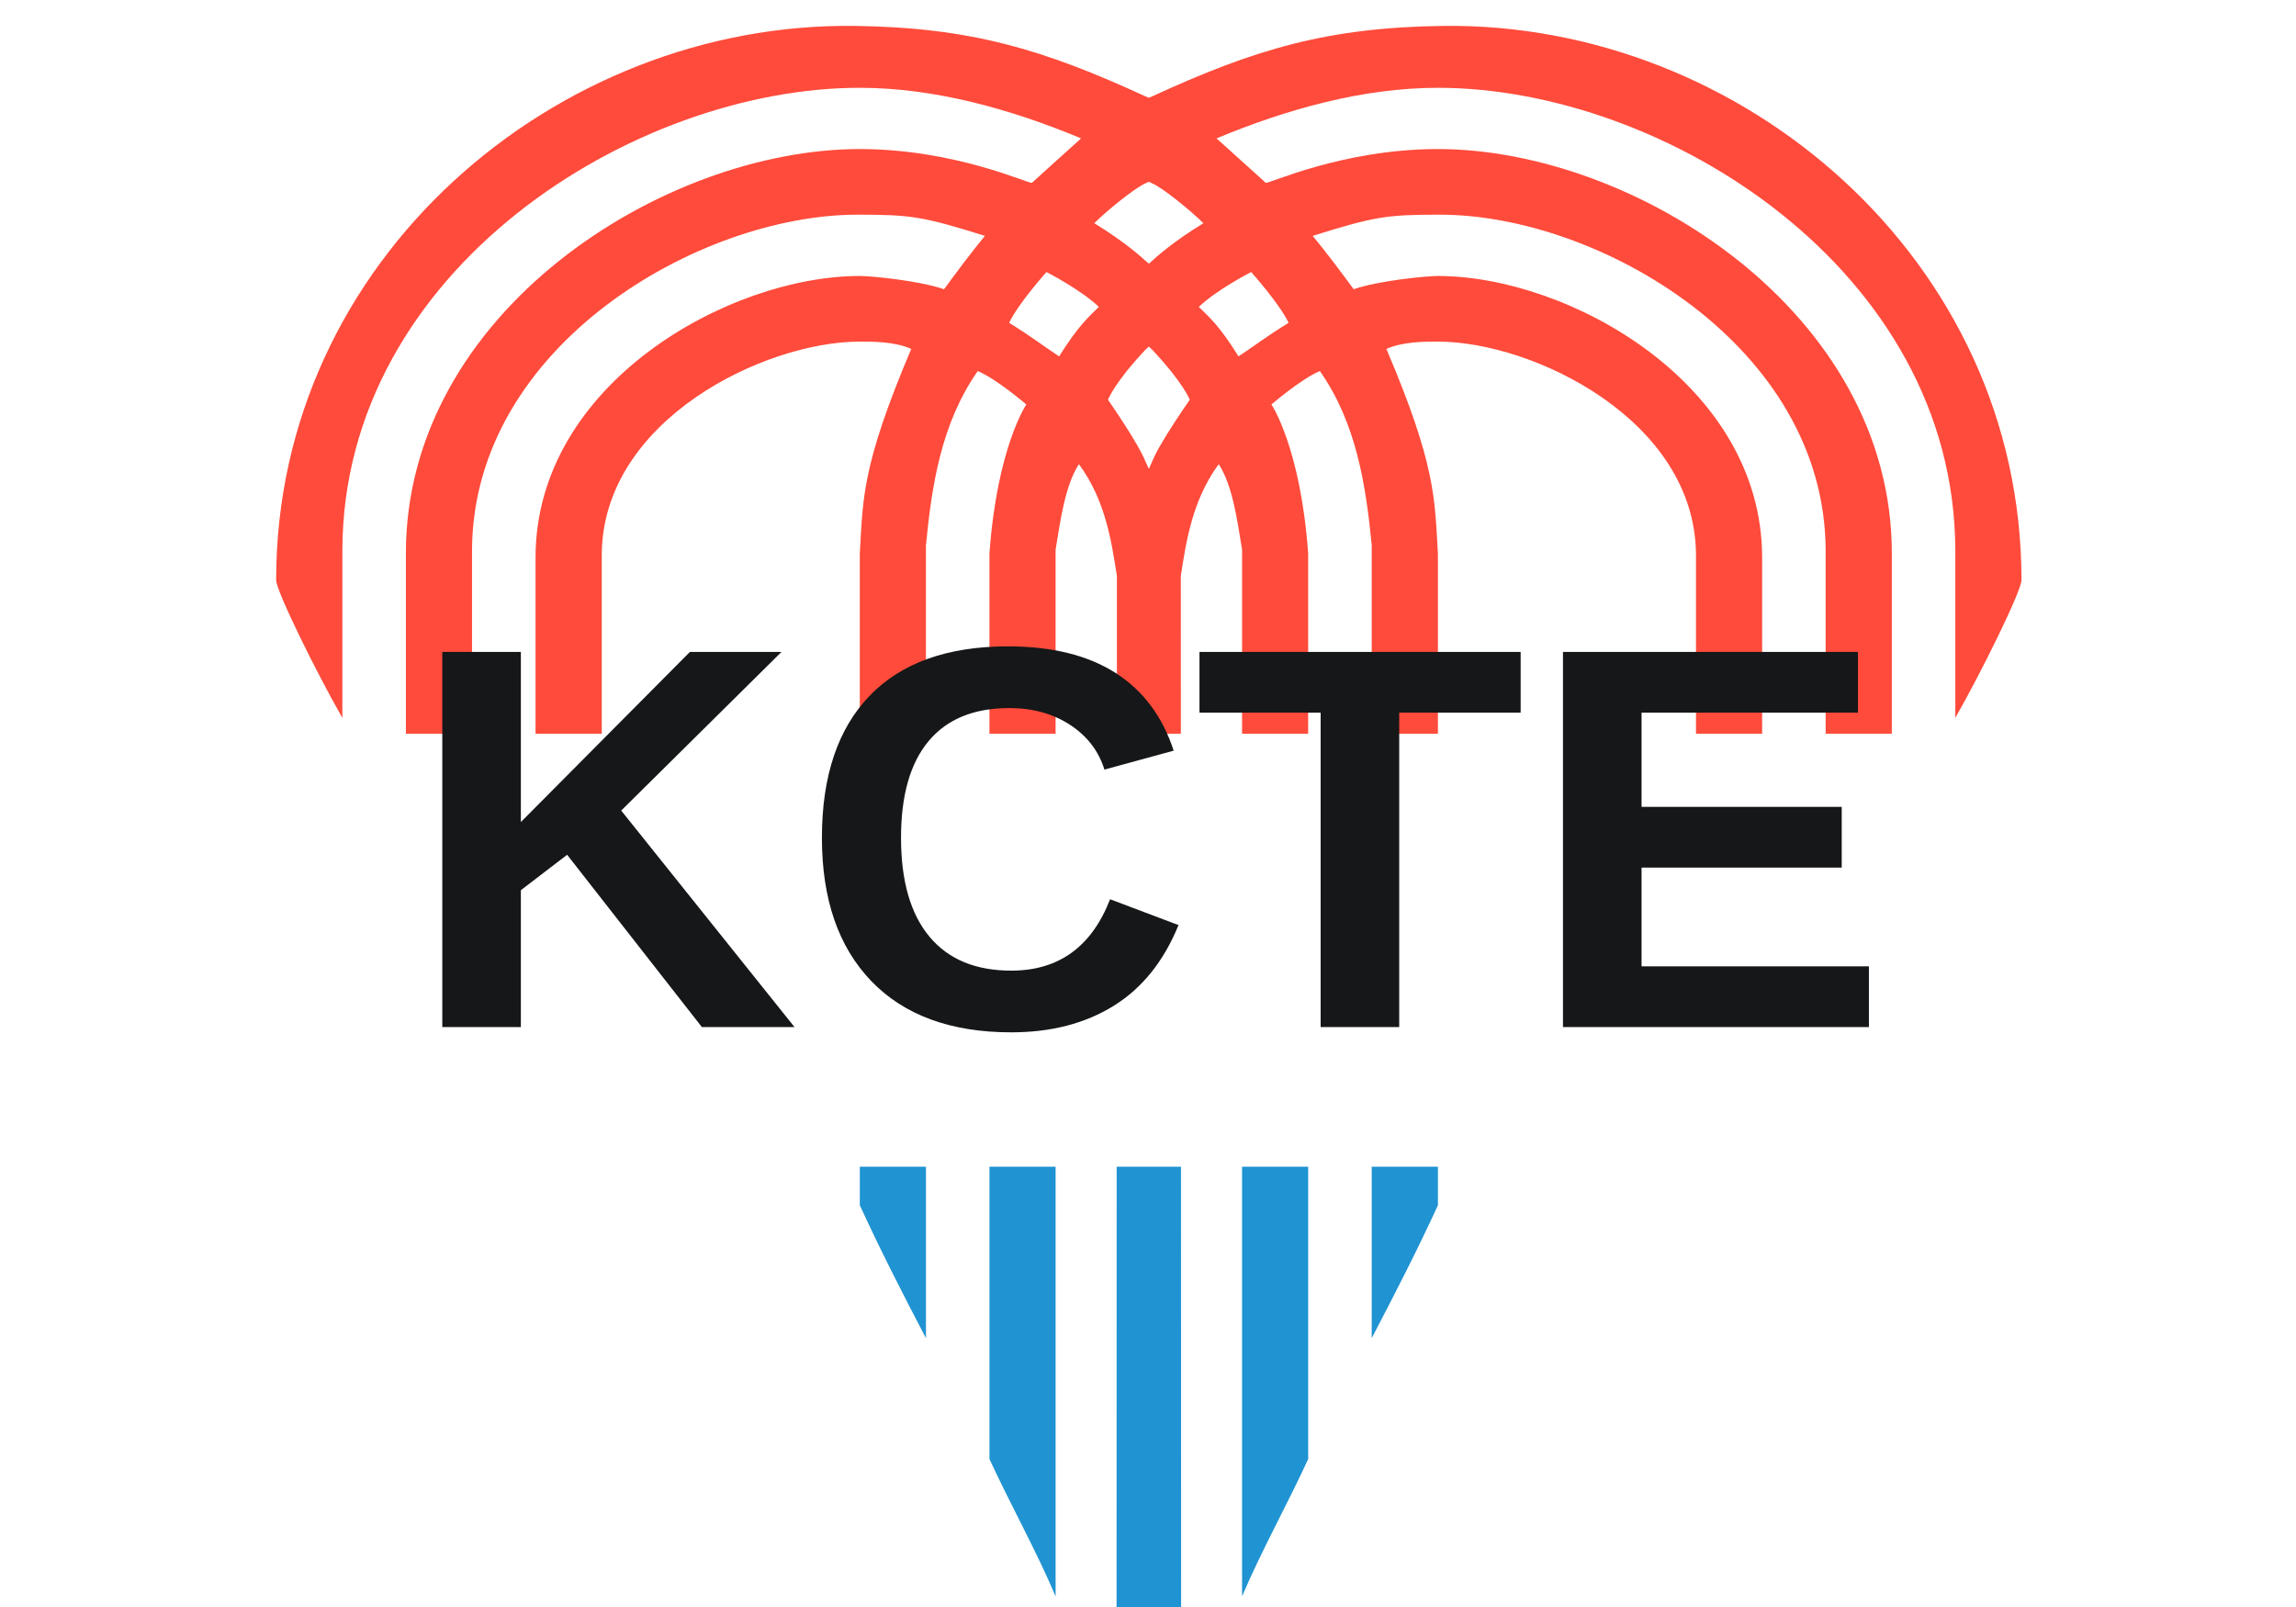
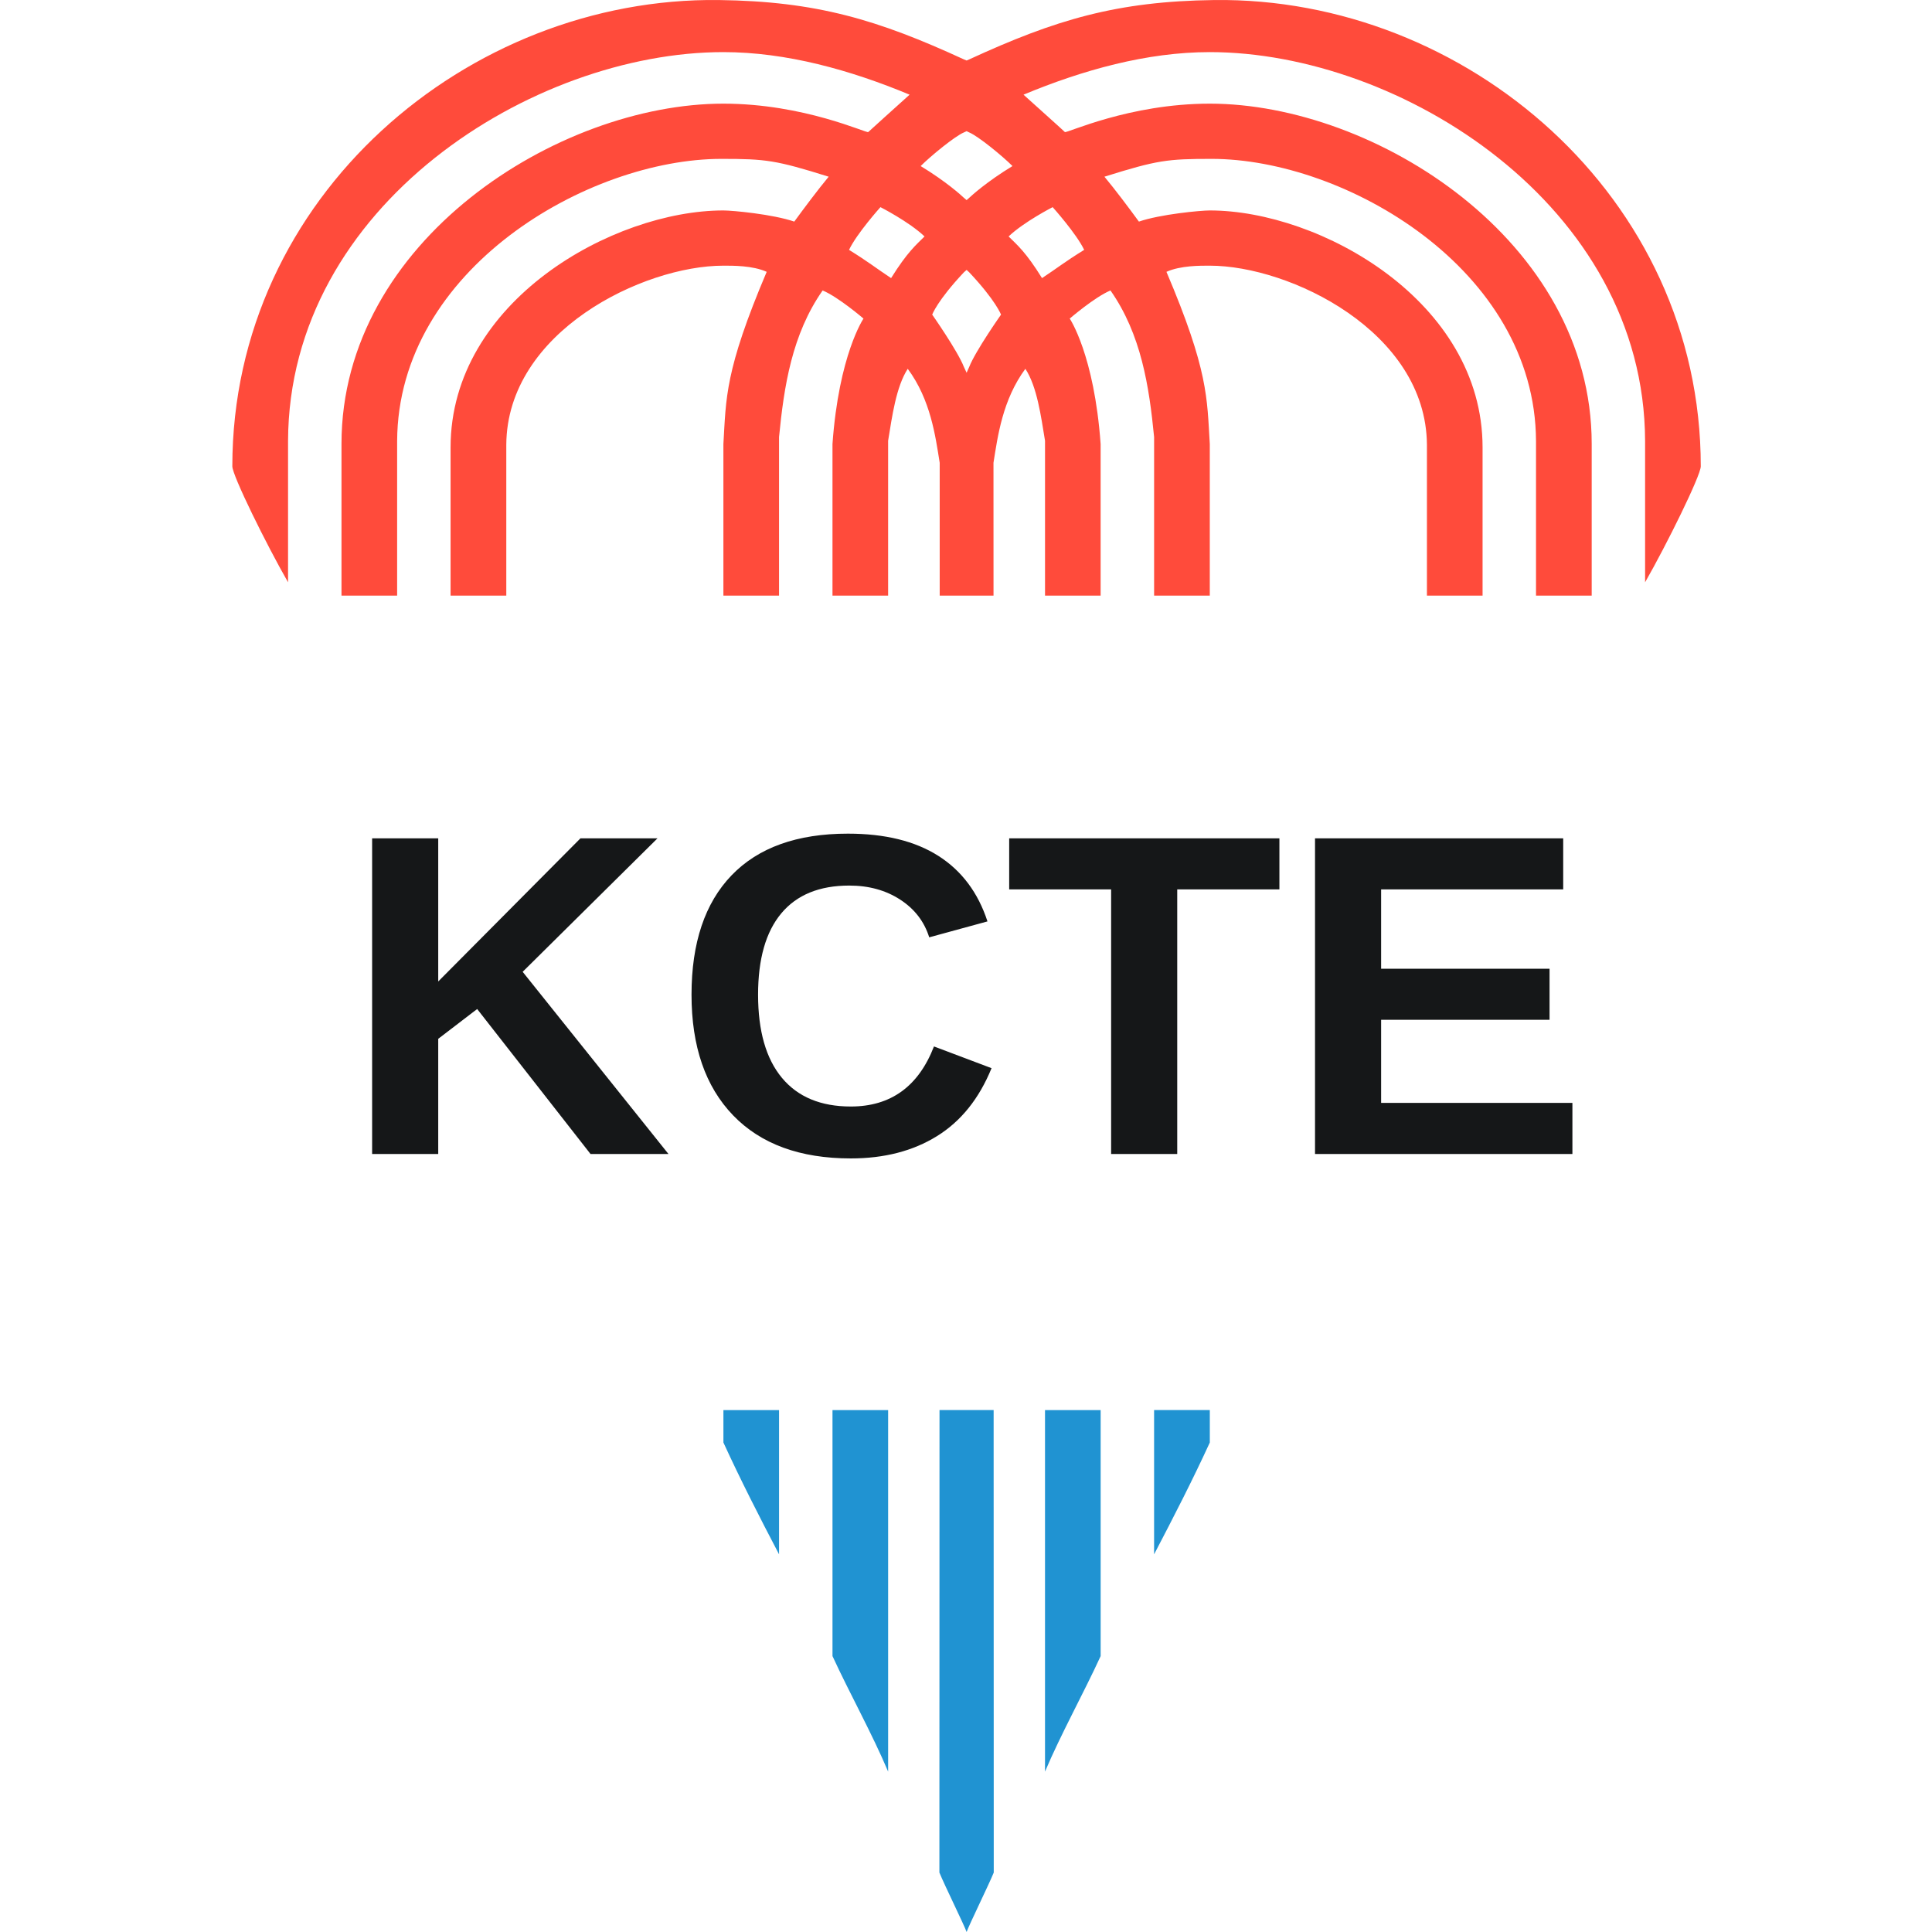
- <svg xmlns="http://www.w3.org/2000/svg" viewBox="200 160 400 280" width="400px" height="280px">
-   <rect x="200" y="160" width="400" height="280" style="fill: none;" />
-   <g transform="matrix(1.180986, 0, 0, -1.180986, 361.3132, 255)">
+ <svg xmlns="http://www.w3.org/2000/svg" viewBox="200 100 400 400.053" width="400px" height="400.053px">
+   <rect x="200" y="100.026" width="400" height="400" style="fill: none;" />
+   <g transform="matrix(1.180986, 0, 0, -1.180986, 361.3132, 190.4924)">
    <path d="M 0 0 C 0.866 8.863 2.253 17.993 7.644 25.697 C 10.423 24.537 14.808 20.765 14.808 20.765 C 14.808 20.765 10.489 14.428 9.37 -1.233 L 9.37 -27.809 L 19.126 -27.809 L 19.126 -0.653 C 19.833 3.665 20.525 8.803 22.565 11.962 C 26.59 6.524 27.423 0.14 28.169 -4.518 L 28.169 -27.809 L 37.606 -27.809 L 37.599 -4.518 C 38.339 0.14 39.185 6.524 43.19 11.962 C 45.25 8.803 45.923 3.665 46.636 -0.653 L 46.636 -27.809 L 56.385 -27.809 L 56.385 -1.233 C 55.266 14.428 50.967 20.765 50.967 20.765 C 50.967 20.765 55.339 24.537 58.111 25.697 C 63.509 17.993 64.895 8.863 65.762 0 L 65.762 -27.809 L 75.525 -27.809 L 75.525 -1.233 C 75.032 6.851 75.298 11.609 67.927 28.962 C 70.407 30.082 73.885 30.042 75.525 30.042 C 89.539 30.042 113.45 18.5 113.597 -1.346 L 113.597 -27.809 L 123.353 -27.809 L 123.353 -1.826 C 123.353 23.831 94.824 39.725 75.525 39.725 C 73.885 39.725 66.848 39.058 63.096 37.772 C 61.284 40.251 58.978 43.324 57.052 45.643 C 66.335 48.555 68.107 48.768 75.851 48.768 C 99.196 48.768 132.596 29.476 132.723 -0.706 L 132.723 -27.809 L 142.486 -27.809 L 142.486 -1.193 C 142.486 34.4 104.48 58.451 75.525 58.451 C 61.343 58.451 50.401 53.207 50.114 53.473 C 49.694 53.893 45.416 57.718 42.864 60.024 C 53.233 64.342 64.482 67.488 75.525 67.488 C 108.839 67.488 151.722 40.705 151.849 -0.706 L 151.849 -25.47 C 155.641 -18.846 161.612 -6.751 161.612 -5.138 C 161.612 42.231 120.274 77.171 76.318 76.618 C 59.217 76.404 48.448 73.166 33.354 66.215 L 32.888 66.015 L 32.401 66.215 C 17.313 73.166 6.537 76.404 -10.563 76.618 C -54.506 77.171 -95.857 42.231 -95.857 -5.138 C -95.857 -6.751 -89.886 -18.846 -86.087 -25.47 L -86.087 -0.706 C -85.961 40.705 -43.077 67.488 -9.77 67.488 C 1.286 67.488 12.529 64.342 22.891 60.024 C 20.346 57.718 16.067 53.893 15.641 53.473 C 15.374 53.207 4.418 58.451 -9.77 58.451 C -38.705 58.451 -76.717 34.4 -76.717 -1.193 L -76.717 -27.809 L -66.961 -27.809 L -66.961 -0.706 C -66.821 29.476 -33.427 48.768 -10.096 48.768 C -2.339 48.768 -0.58 48.555 8.703 45.643 C 6.784 43.324 4.485 40.251 2.672 37.772 C -1.093 39.058 -8.11 39.725 -9.77 39.725 C -29.062 39.725 -57.591 23.831 -57.591 -1.826 L -57.591 -27.809 L -47.822 -27.809 L -47.822 -1.346 C -47.695 18.5 -23.784 30.042 -9.77 30.042 C -8.11 30.042 -4.632 30.082 -2.166 28.962 C -9.53 11.609 -9.276 6.851 -9.756 -1.233 L -9.756 -27.809 L 0 -27.809 Z M 33.354 12.315 L 32.888 11.269 L 32.401 12.315 C 31.301 15.121 26.856 21.459 26.856 21.459 C 26.856 21.459 27.716 23.884 32.401 28.869 L 32.888 29.302 L 33.354 28.869 C 38.039 23.884 38.919 21.459 38.919 21.459 C 38.919 21.459 34.46 15.121 33.354 12.315 M 47.975 40.305 C 47.975 40.305 52.153 35.646 53.5 32.814 C 50.014 30.662 48.895 29.702 46.109 27.863 C 43.264 32.448 41.764 33.667 40.251 35.167 C 42.964 37.746 47.975 40.305 47.975 40.305 M 32.401 53.4 L 32.888 53.626 L 33.354 53.4 C 34.914 52.753 39.145 49.295 40.931 47.509 C 36.4 44.75 33.807 42.371 33.354 41.951 L 32.888 41.538 L 32.401 41.951 C 31.955 42.371 29.362 44.75 24.831 47.509 C 26.616 49.295 30.848 52.753 32.401 53.4 M 17.78 40.305 C 17.78 40.305 22.805 37.746 25.51 35.167 C 24.011 33.667 22.511 32.448 19.646 27.863 C 16.874 29.702 15.741 30.662 12.275 32.814 C 13.601 35.646 17.78 40.305 17.78 40.305" style="fill: rgb(255, 75, 59); fill-opacity: 1;" />
  </g>
-   <g transform="matrix(1.180986, 0, 0, -1.180986, 349.7939, 370)">
+   <g transform="matrix(1.180986, 0, 0, -1.180986, 349.7939, 398.6972)">
    <path d="M 0 0 C 2.986 -6.511 6.284 -12.982 9.756 -19.606 L 9.756 5.685 L 0 5.685 Z" style="fill: rgb(32, 147, 210); fill-opacity: 1;" />
    <path d="M 19.126 -37.445 C 22.118 -43.956 26.077 -51.046 28.882 -57.704 L 28.882 5.685 L 19.126 5.685 L 19.126 -37.445 Z" style="fill: rgb(32, 147, 210); fill-opacity: 1;" />
    <path d="M 37.87 -75.4 C 38.75 -77.566 42.202 -84.577 42.642 -85.823 C 43.075 -84.577 46.52 -77.566 47.4 -75.4 L 47.38 5.689 L 37.89 5.689 L 37.87 -75.4 Z" style="fill: rgb(32, 147, 210); fill-opacity: 1;" />
    <path d="M 56.387 -57.704 C 59.206 -51.047 63.158 -43.956 66.143 -37.445 L 66.143 5.685 L 56.387 5.685 L 56.387 -57.704 Z" style="fill: rgb(32, 147, 210); fill-opacity: 1;" />
    <path d="M 75.513 -19.607 C 78.978 -12.983 82.297 -6.512 85.283 -0.001 L 85.283 5.69 L 75.513 5.69 L 75.513 -19.607 Z" style="fill: rgb(32, 147, 210); fill-opacity: 1;" />
  </g>
  <g transform="translate(400, 312)">
    <text x="0" y="0" text-anchor="middle" dominant-baseline="middle" font-family="Arial Black, Arial, sans-serif" font-weight="900" font-size="95" fill="rgb(21, 23, 24)">KCTE</text>
  </g>
</svg>
